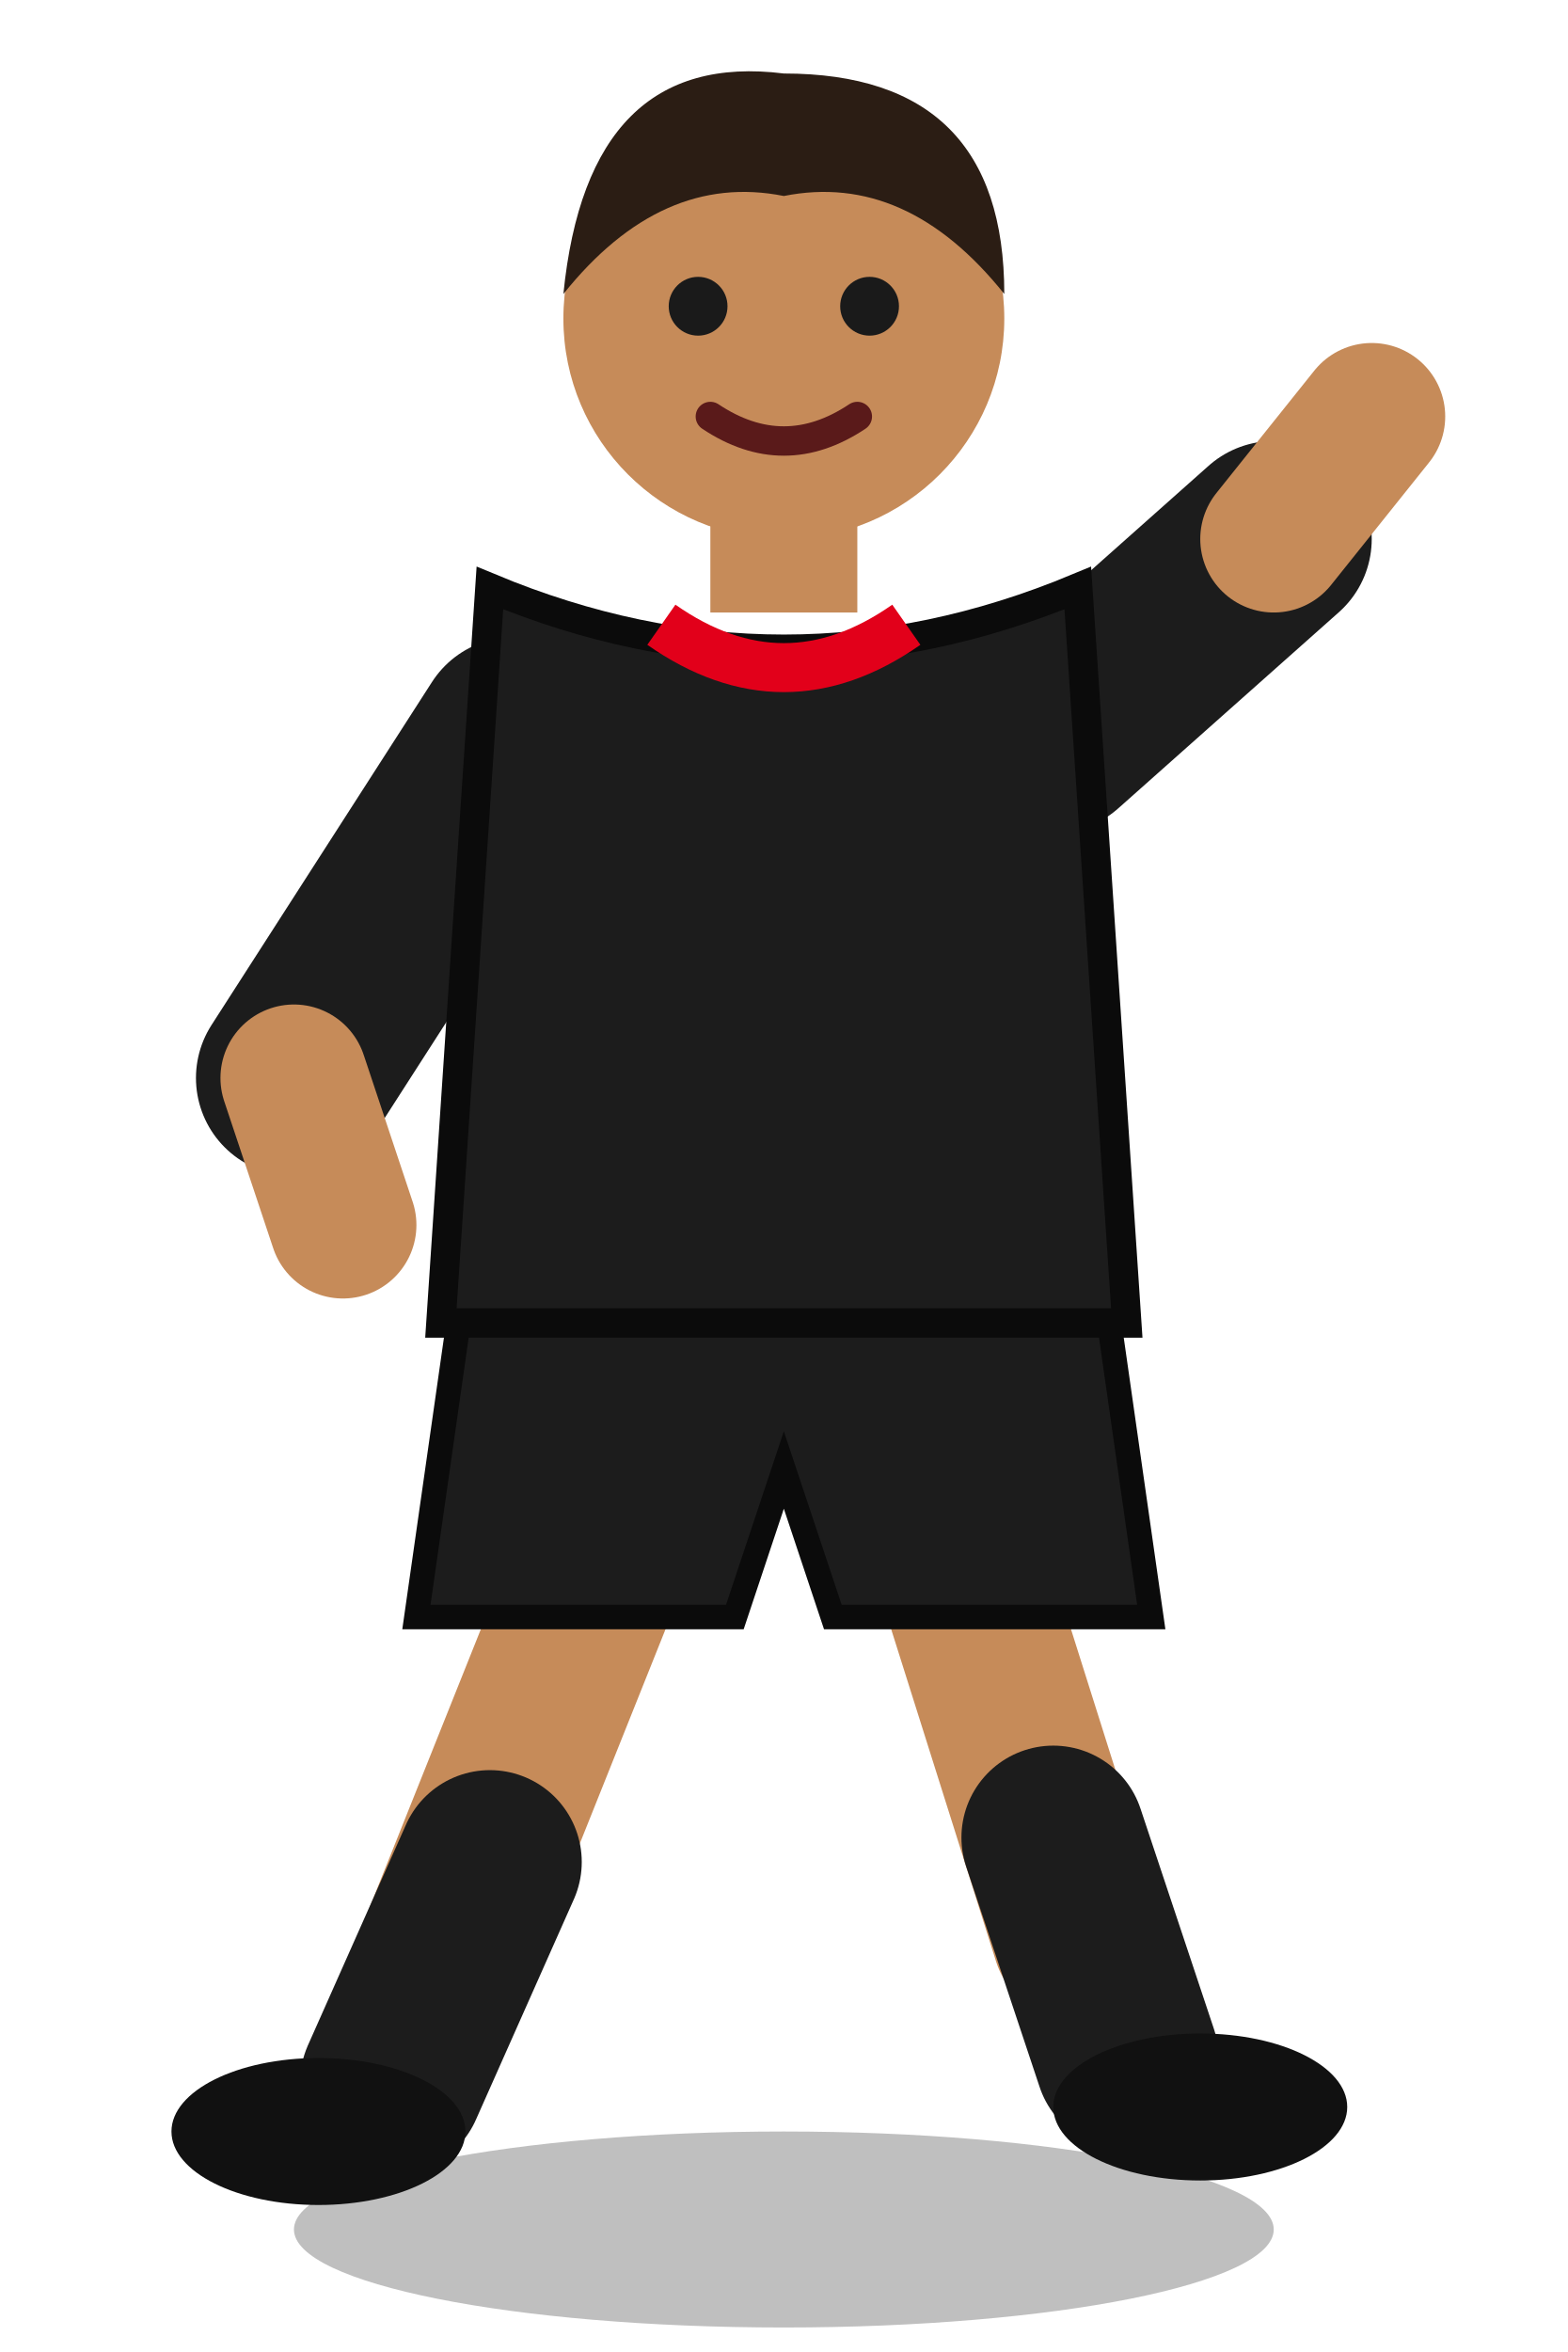
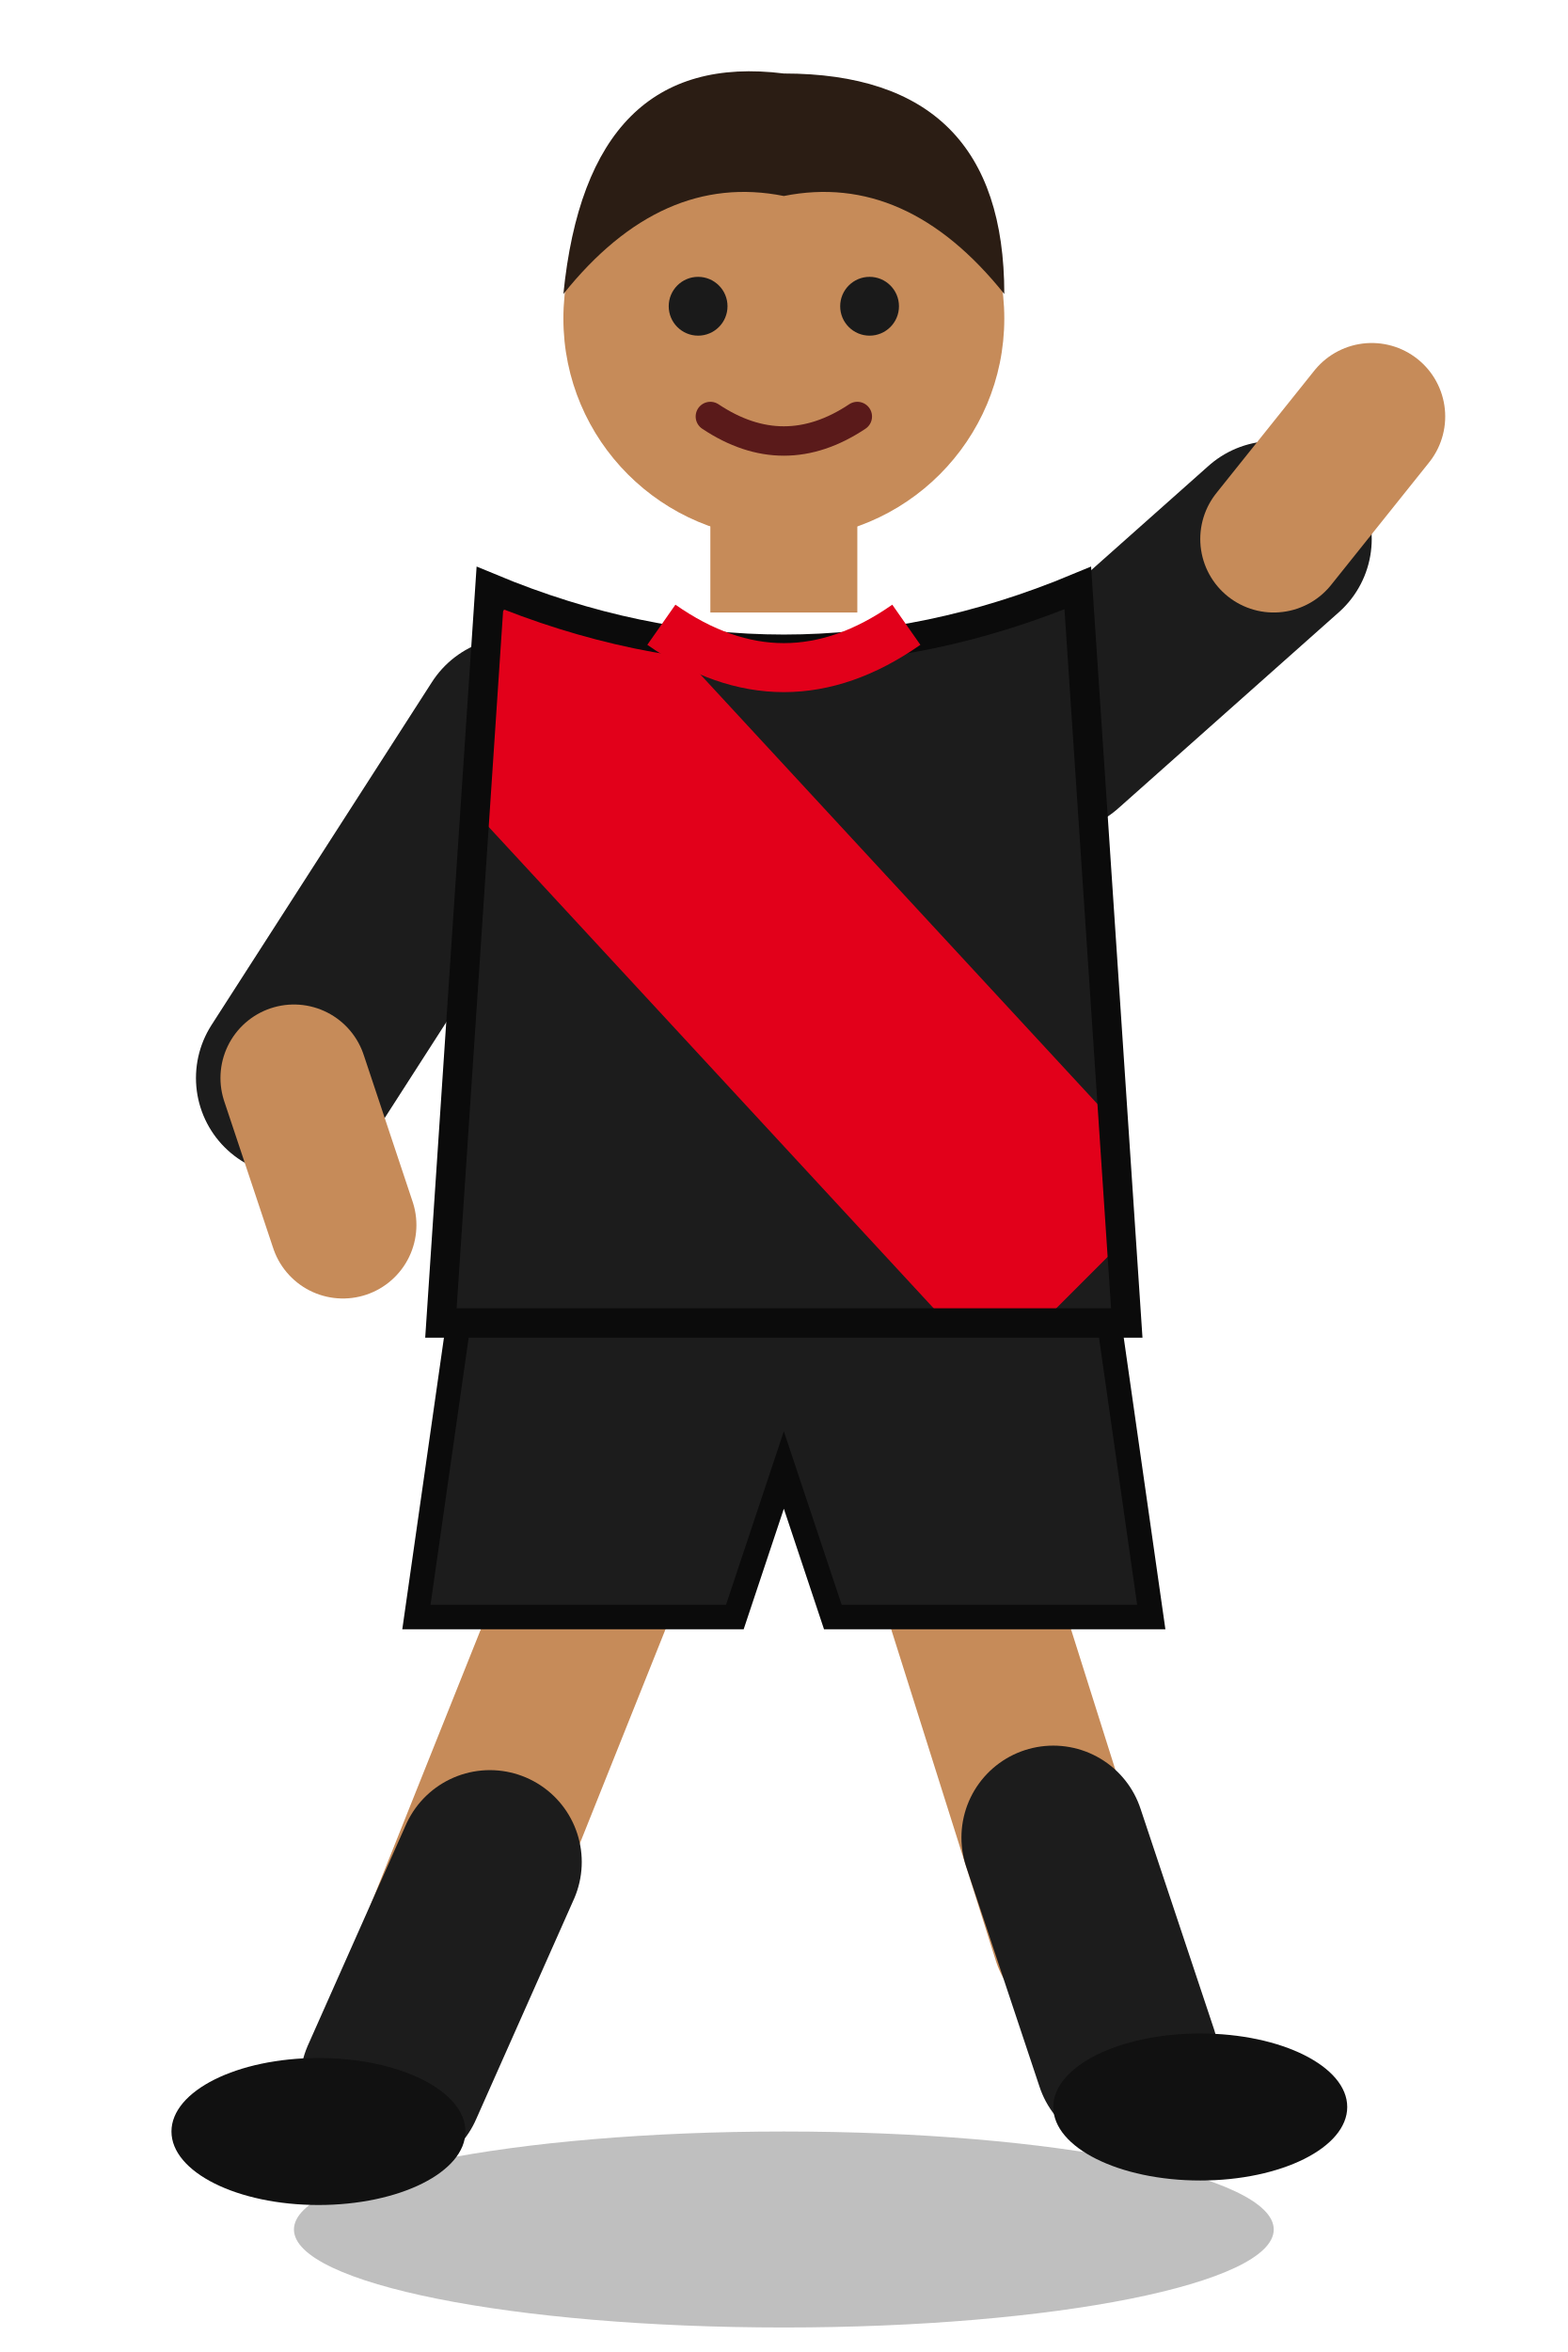
<svg xmlns="http://www.w3.org/2000/svg" width="64" height="96" viewBox="0 0 64 96">
  <ellipse cx="32" cy="91" rx="20" ry="4" fill="#000" opacity=".25" />
  <path d="M26 60 L18 80" stroke="#C68B59" stroke-width="7" stroke-linecap="round" />
  <path d="M38 60 L44 79" stroke="#C68B59" stroke-width="7" stroke-linecap="round" />
  <path d="M20 76 L16 85" stroke="#1C1C1C" stroke-width="7.5" stroke-linecap="round" />
  <path d="M43 75 L46 84" stroke="#1C1C1C" stroke-width="7.5" stroke-linecap="round" />
  <ellipse cx="13" cy="87" rx="6" ry="3" fill="#111" />
  <ellipse cx="49" cy="86" rx="6" ry="3" fill="#111" />
  <path d="M19 52 L45 52 L47 66 L34 66 L32 60 L30 66 L17 66 Z" fill="#1C1C1C" stroke="#0B0B0B" stroke-width="1" />
  <path d="M21 30 L12 44" stroke="#1C1C1C" stroke-width="8" stroke-linecap="round" />
  <path d="M12 44 L14 50" stroke="#C68B59" stroke-width="6" stroke-linecap="round" />
  <path d="M43 30 L52 22" stroke="#1C1C1C" stroke-width="8" stroke-linecap="round" />
  <path d="M52 22 L56 17" stroke="#C68B59" stroke-width="6" stroke-linecap="round" />
  <defs>
    <clipPath id="b">
      <path d="M20 24 Q32 29 44 24 L46 54 L18 54 Z" />
    </clipPath>
  </defs>
  <g clip-path="url(#b)">
+     <rect x="16" y="22" width="32" height="34" fill="#E2001A" />
    <rect x="16" y="22" width="32" height="34" fill="#1C1C1C" />
-     <rect x="16" y="22" width="32" height="34" fill="#1C1C1C" />
+     <polygon points="16,29.48 23.48,22 48,48.52 40.52,56" fill="#E2001A" />
  </g>
  <path d="M20 24 Q32 29 44 24 L46 54 L18 54 Z" fill="none" stroke="#0B0B0B" stroke-width="1.2" />
  <path d="M27 25.5 Q32 29 37 25.5" fill="none" stroke="#E2001A" stroke-width="2" />
  <rect x="29" y="19" width="6" height="6" fill="#C68B59" />
  <circle cx="32" cy="13" r="9" fill="#C68B59" />
  <path d="M23 12 Q24 2 32 3 Q41 3 41 12 Q37 7 32 8 Q27 7 23 12 Z" fill="#2B1D14" />
  <path d="M29 17 Q32 19 35 17" fill="none" stroke="#5A1A1A" stroke-width="1.2" stroke-linecap="round" />
  <circle cx="28.5" cy="12.5" r="1.2" fill="#1A1A1A" />
  <circle cx="35.5" cy="12.5" r="1.2" fill="#1A1A1A" />
</svg>
